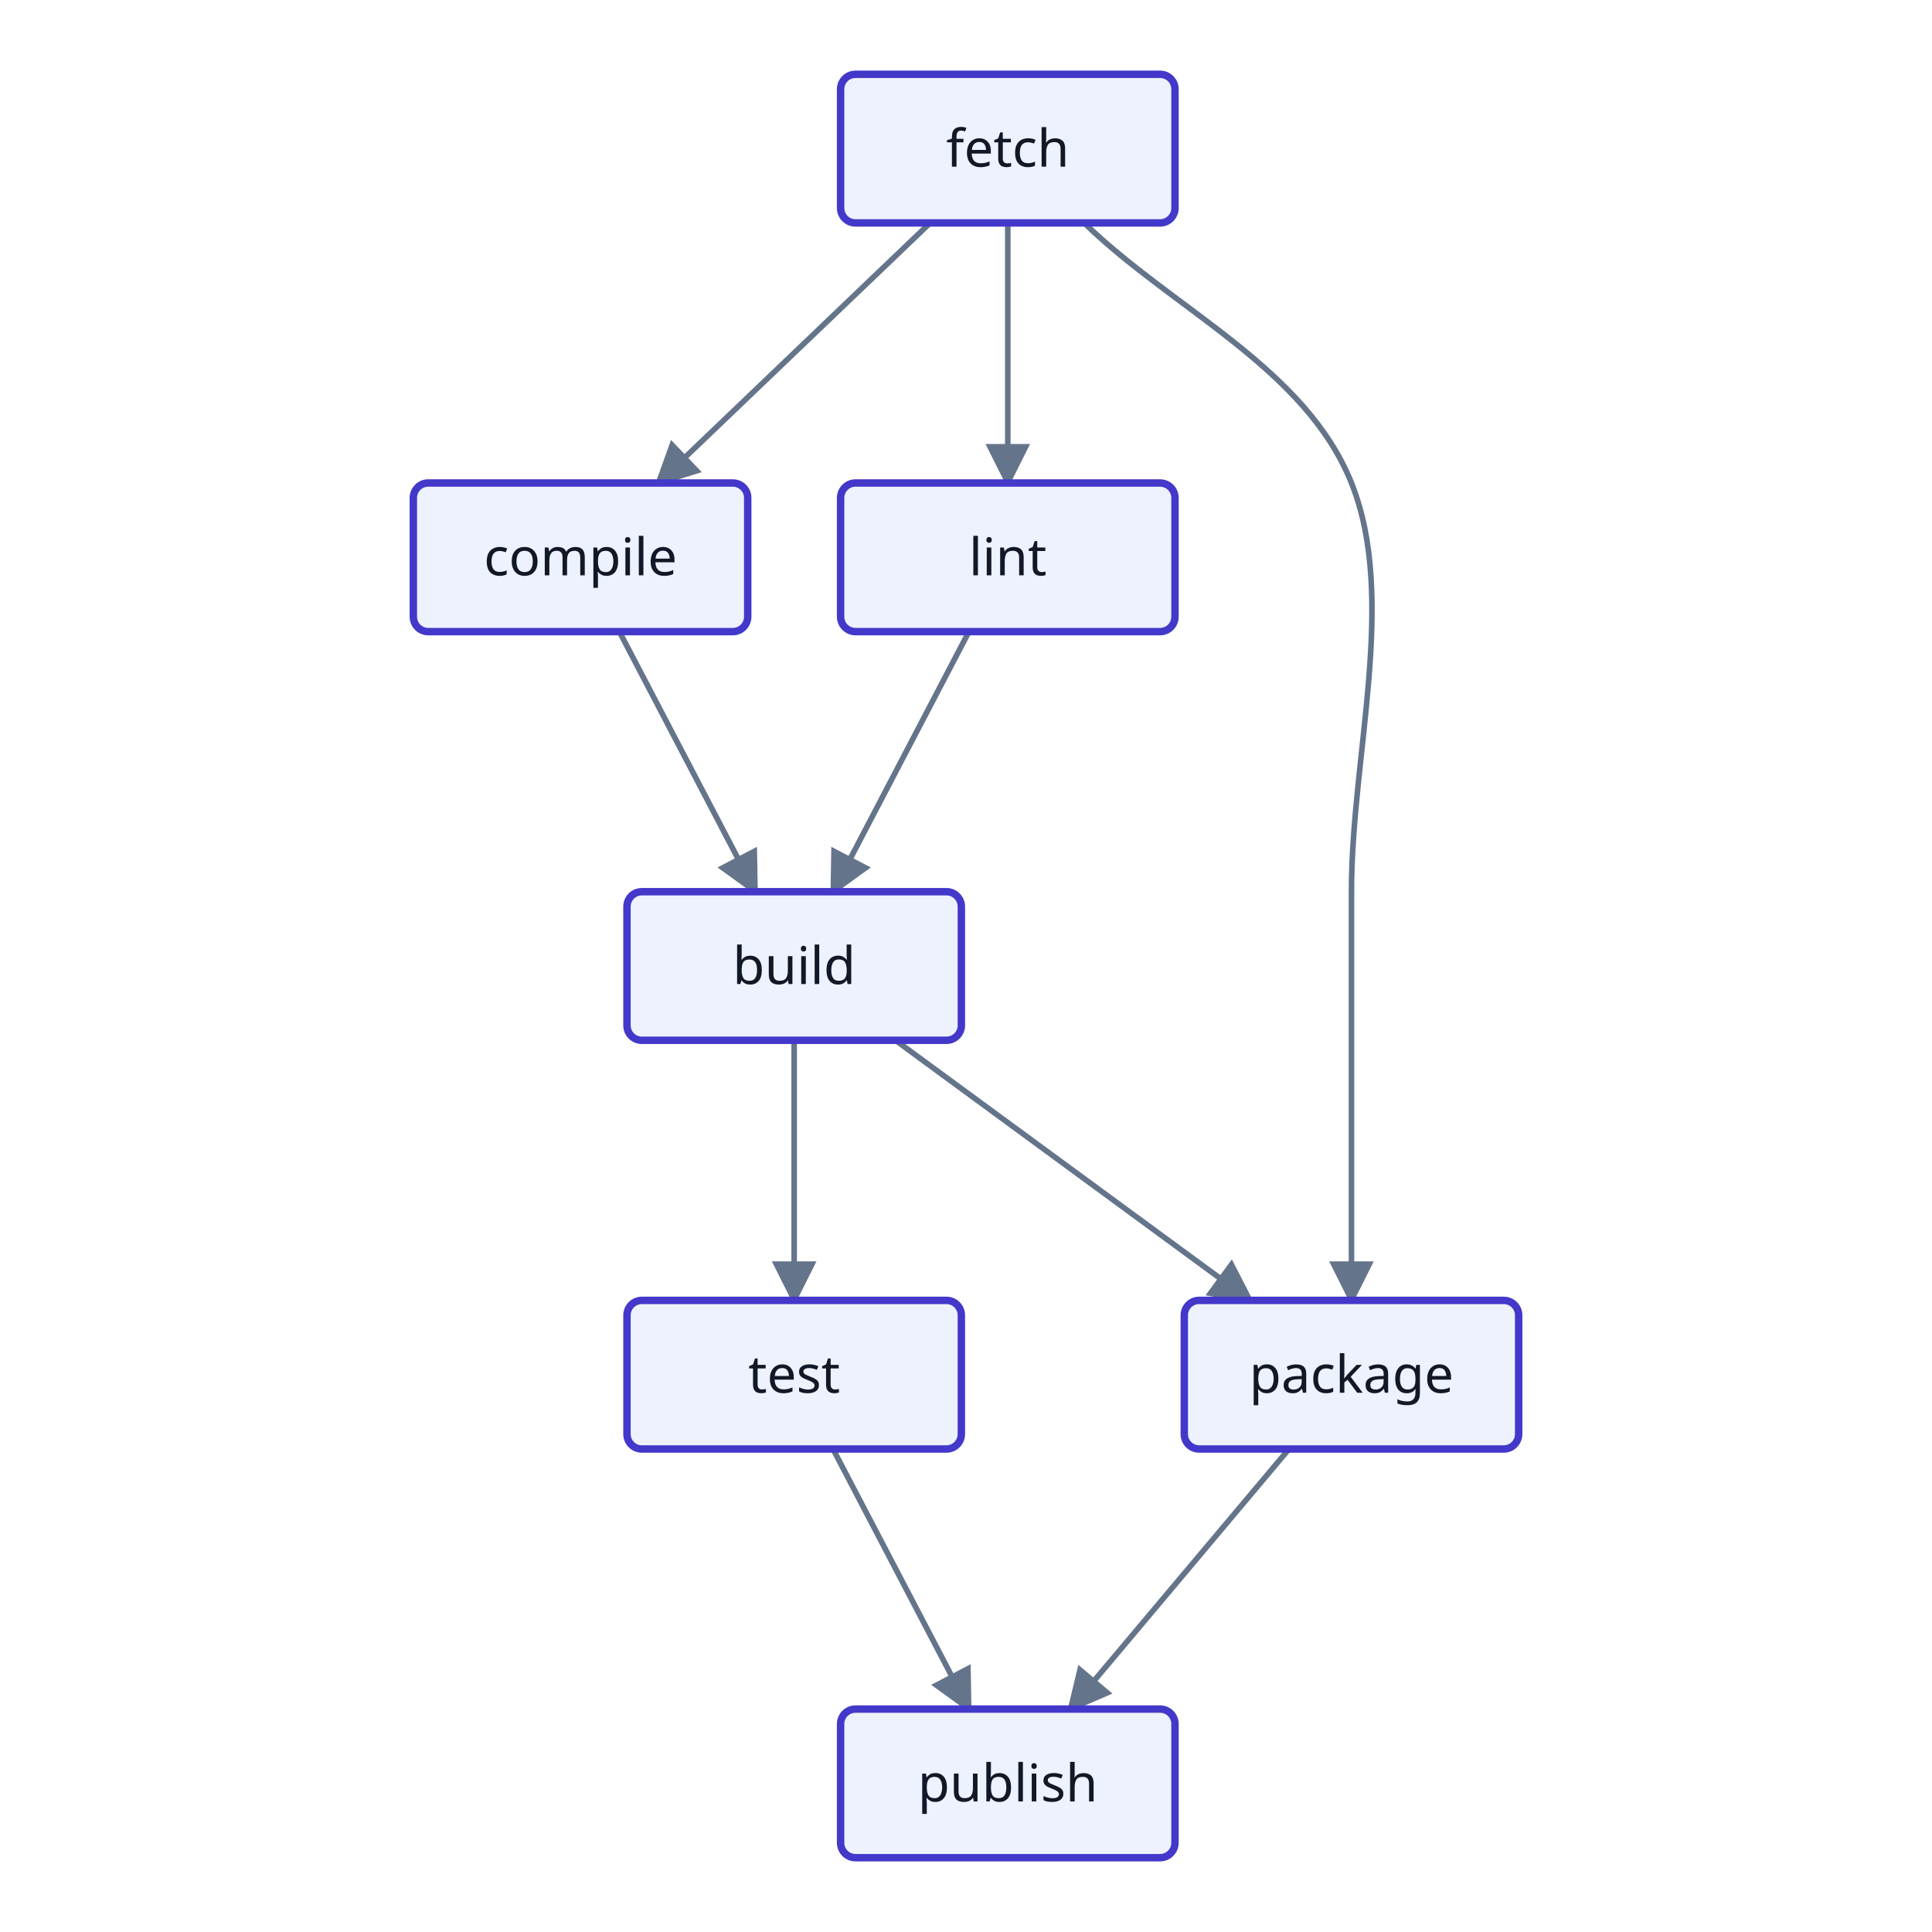
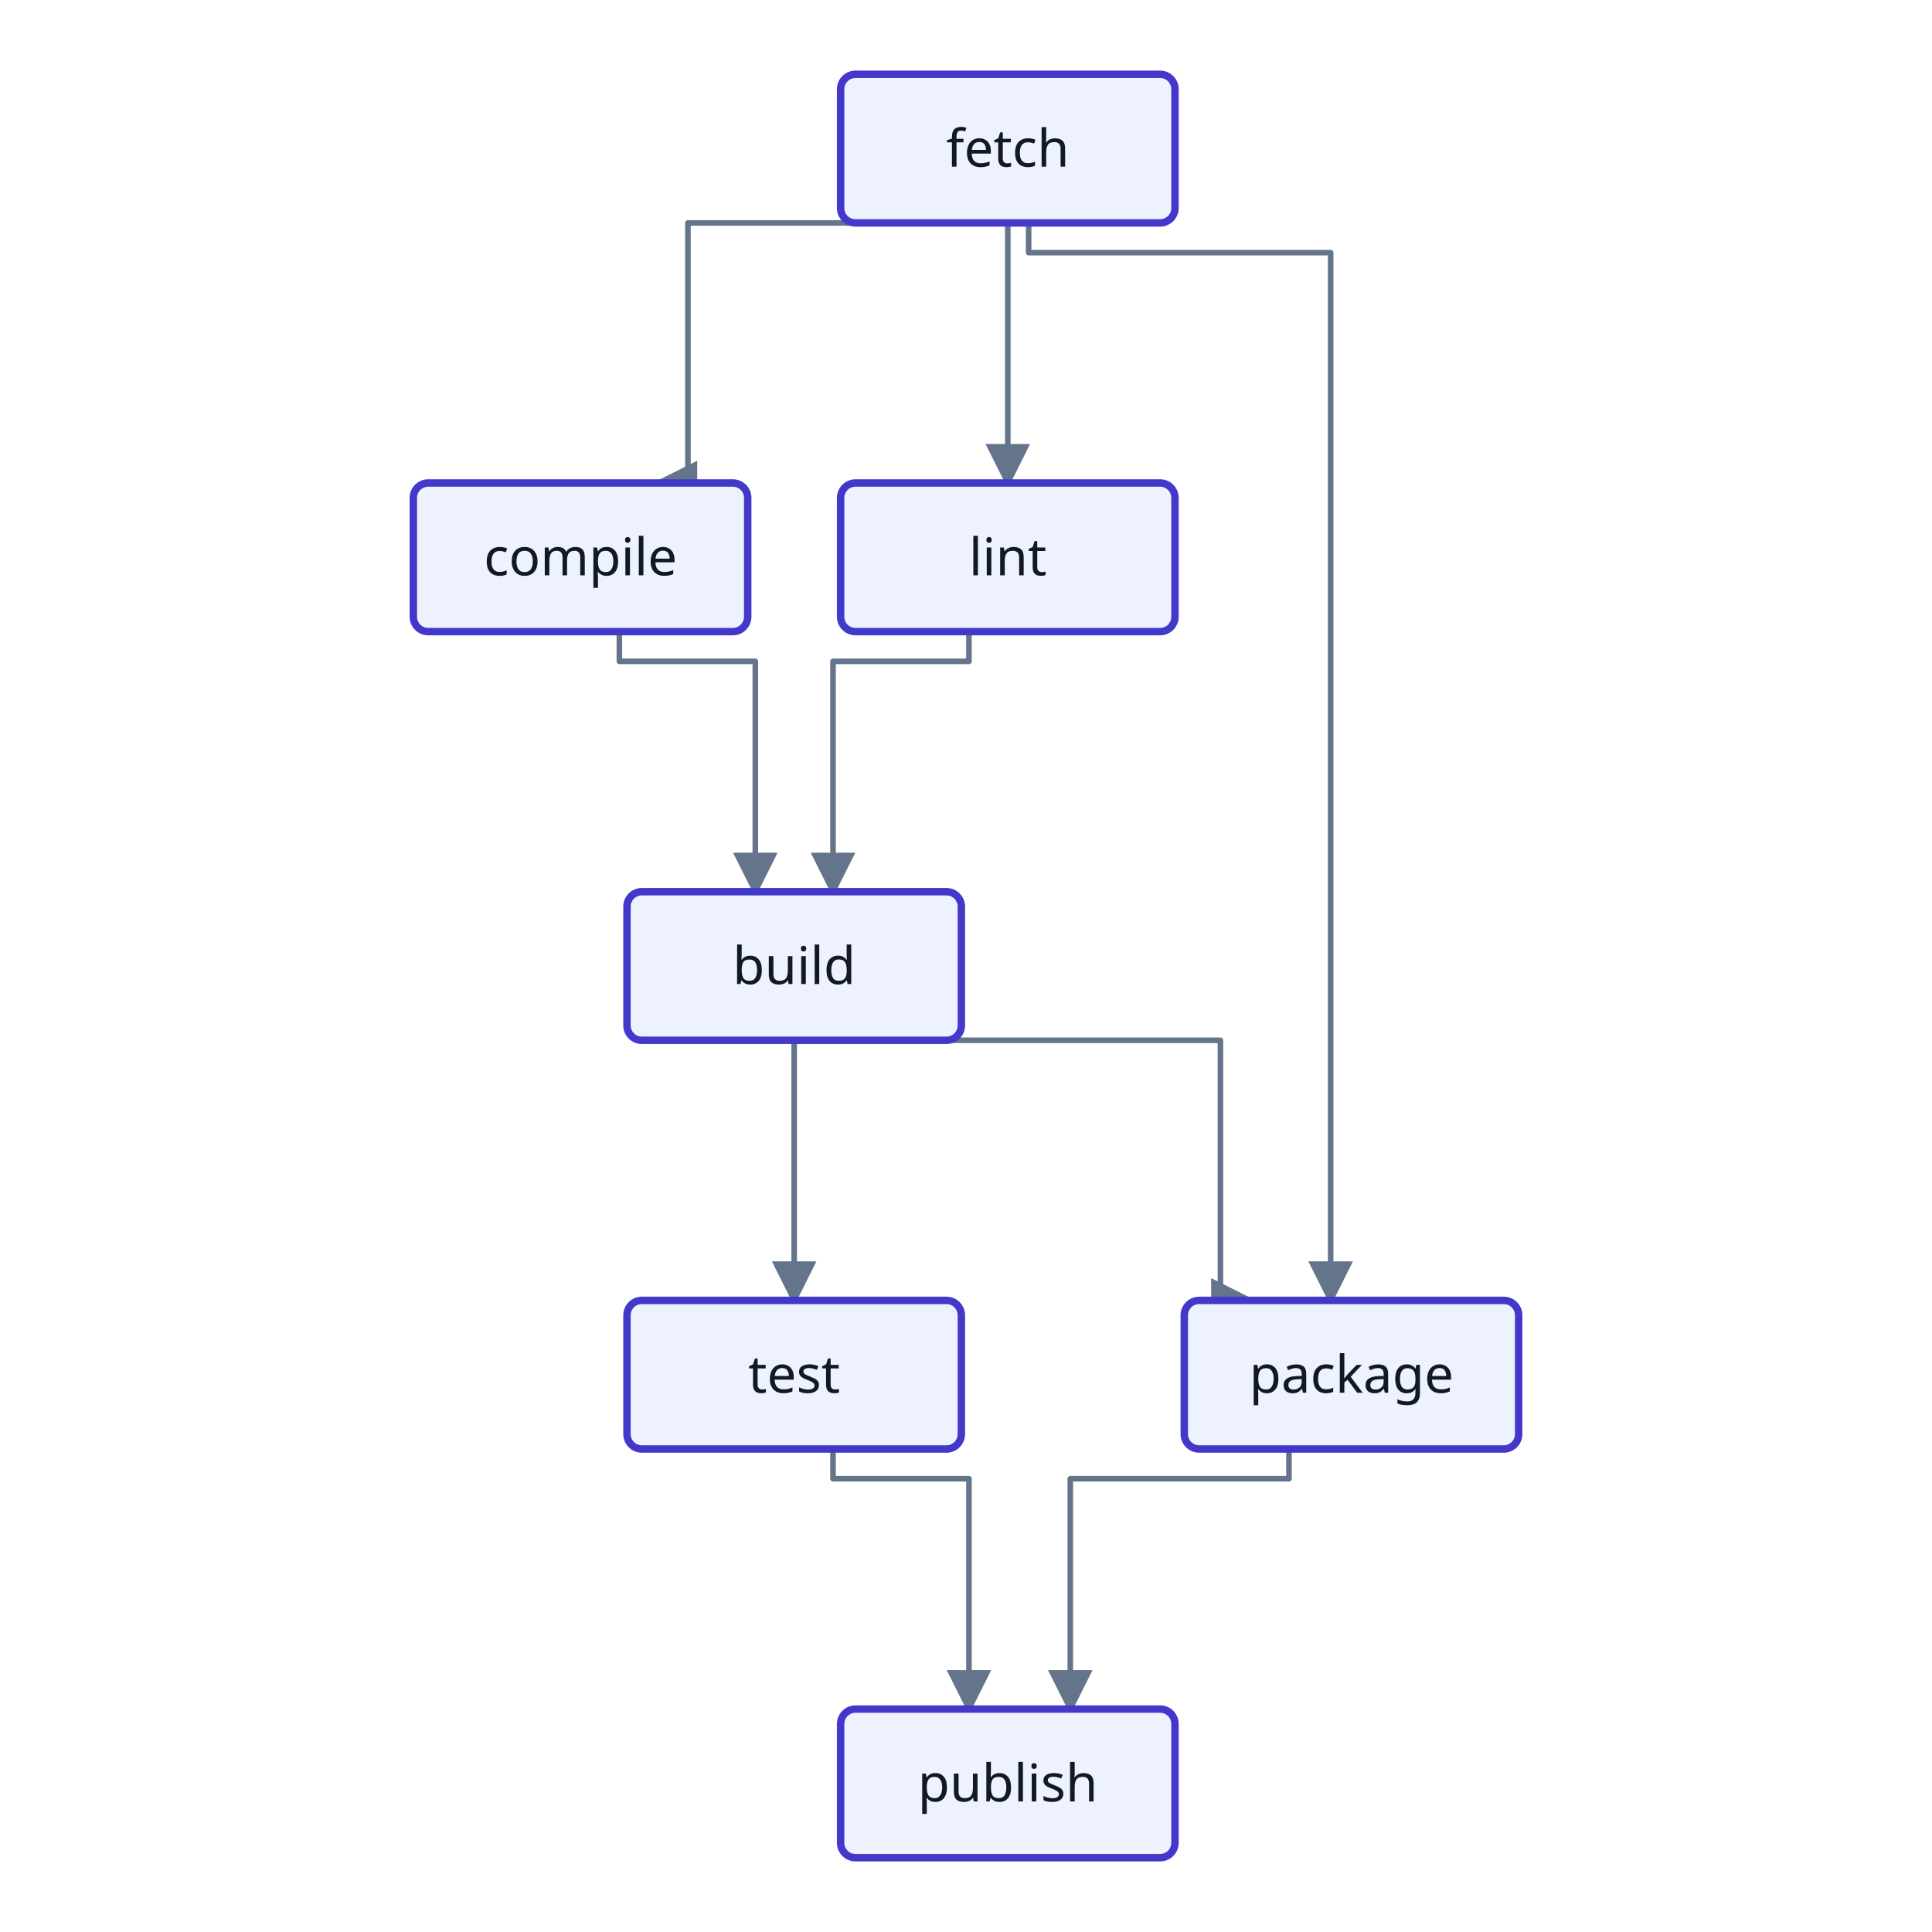
<svg xmlns="http://www.w3.org/2000/svg" width="720" height="720" viewBox="0 0 520 520">
  <defs>
    <marker id="arrow" markerWidth="8" markerHeight="8" refX="7" refY="4" orient="auto">
      <path d="M0,0 L8,4 L0,8 z" fill="#64748b" />
    </marker>
  </defs>
  <rect x="0" y="0" width="520" height="520" fill="#ffffff" />
  <g transform="translate(91.25 0)">
-     <line x1="159.091" y1="60" x2="85.909" y2="130" stroke="#64748b" stroke-width="1.5" stroke-linecap="round" stroke-linejoin="round" marker-end="url(#arrow)" />
-     <line x1="180" y1="60" x2="180" y2="130" stroke="#64748b" stroke-width="1.5" stroke-linecap="round" stroke-linejoin="round" marker-end="url(#arrow)" />
-     <line x1="75.455" y1="170" x2="112.045" y2="240" stroke="#64748b" stroke-width="1.5" stroke-linecap="round" stroke-linejoin="round" marker-end="url(#arrow)" />
-     <line x1="169.545" y1="170" x2="132.955" y2="240" stroke="#64748b" stroke-width="1.5" stroke-linecap="round" stroke-linejoin="round" marker-end="url(#arrow)" />
-     <line x1="122.5" y1="280" x2="122.5" y2="350" stroke="#64748b" stroke-width="1.5" stroke-linecap="round" stroke-linejoin="round" marker-end="url(#arrow)" />
-     <line x1="149.773" y1="280" x2="245.227" y2="350" stroke="#64748b" stroke-width="1.5" stroke-linecap="round" stroke-linejoin="round" marker-end="url(#arrow)" />
-     <line x1="132.955" y1="390" x2="169.545" y2="460" stroke="#64748b" stroke-width="1.5" stroke-linecap="round" stroke-linejoin="round" marker-end="url(#arrow)" />
-     <line x1="255.682" y1="390" x2="196.818" y2="460" stroke="#64748b" stroke-width="1.5" stroke-linecap="round" stroke-linejoin="round" marker-end="url(#arrow)" />
-     <path d="M 200.556 60 C 224.537 83.333, 260.082 98.93, 272.5 130 C 284.918 161.07, 272.5 203.333, 272.5 240 C 272.5 276.667, 272.5 313.333, 272.5 350" fill="none" stroke="#64748b" stroke-width="1.5" stroke-linecap="round" stroke-linejoin="round" marker-end="url(#arrow)" />
+     <polyline points="159.091,60 93.909,60 93.909,130 85.909,130" fill="none" stroke="#64748b" stroke-width="1.5" stroke-linecap="round" stroke-linejoin="round" marker-end="url(#arrow)" />
+     <polyline points="180,60 180,130" fill="none" stroke="#64748b" stroke-width="1.5" stroke-linecap="round" stroke-linejoin="round" marker-end="url(#arrow)" />
+     <polyline points="75.455,170 75.455,178 112.045,178 112.045,240" fill="none" stroke="#64748b" stroke-width="1.5" stroke-linecap="round" stroke-linejoin="round" marker-end="url(#arrow)" />
+     <polyline points="169.545,170 169.545,178 132.955,178 132.955,240" fill="none" stroke="#64748b" stroke-width="1.5" stroke-linecap="round" stroke-linejoin="round" marker-end="url(#arrow)" />
+     <polyline points="122.5,280 122.5,350" fill="none" stroke="#64748b" stroke-width="1.5" stroke-linecap="round" stroke-linejoin="round" marker-end="url(#arrow)" />
+     <polyline points="149.773,280 237.227,280 237.227,350 245.227,350" fill="none" stroke="#64748b" stroke-width="1.5" stroke-linecap="round" stroke-linejoin="round" marker-end="url(#arrow)" />
+     <polyline points="132.955,390 132.955,398 169.545,398 169.545,460" fill="none" stroke="#64748b" stroke-width="1.5" stroke-linecap="round" stroke-linejoin="round" marker-end="url(#arrow)" />
+     <polyline points="255.682,390 255.682,398 196.818,398 196.818,460" fill="none" stroke="#64748b" stroke-width="1.5" stroke-linecap="round" stroke-linejoin="round" marker-end="url(#arrow)" />
+     <polyline points="185.606,60 185.606,68 266.894,68 266.894,350" fill="none" stroke="#64748b" stroke-width="1.5" stroke-linecap="round" stroke-linejoin="round" marker-end="url(#arrow)" />
    <rect x="135" y="20" width="90" height="40" rx="4" fill="#eef2ff" stroke="#4338ca" stroke-width="2" />
    <text x="180" y="40" text-anchor="middle" dominant-baseline="middle" font-family="sans-serif" font-size="14" fill="#111827">fetch</text>
    <rect x="20" y="130" width="90" height="40" rx="4" fill="#eef2ff" stroke="#4338ca" stroke-width="2" />
    <text x="65" y="150" text-anchor="middle" dominant-baseline="middle" font-family="sans-serif" font-size="14" fill="#111827">compile</text>
    <rect x="135" y="130" width="90" height="40" rx="4" fill="#eef2ff" stroke="#4338ca" stroke-width="2" />
    <text x="180" y="150" text-anchor="middle" dominant-baseline="middle" font-family="sans-serif" font-size="14" fill="#111827">lint</text>
    <rect x="77.5" y="240" width="90" height="40" rx="4" fill="#eef2ff" stroke="#4338ca" stroke-width="2" />
    <text x="122.5" y="260" text-anchor="middle" dominant-baseline="middle" font-family="sans-serif" font-size="14" fill="#111827">build</text>
    <rect x="77.5" y="350" width="90" height="40" rx="4" fill="#eef2ff" stroke="#4338ca" stroke-width="2" />
    <text x="122.5" y="370" text-anchor="middle" dominant-baseline="middle" font-family="sans-serif" font-size="14" fill="#111827">test</text>
    <rect x="227.5" y="350" width="90" height="40" rx="4" fill="#eef2ff" stroke="#4338ca" stroke-width="2" />
    <text x="272.5" y="370" text-anchor="middle" dominant-baseline="middle" font-family="sans-serif" font-size="14" fill="#111827">package</text>
    <rect x="135" y="460" width="90" height="40" rx="4" fill="#eef2ff" stroke="#4338ca" stroke-width="2" />
    <text x="180" y="480" text-anchor="middle" dominant-baseline="middle" font-family="sans-serif" font-size="14" fill="#111827">publish</text>
  </g>
</svg>
